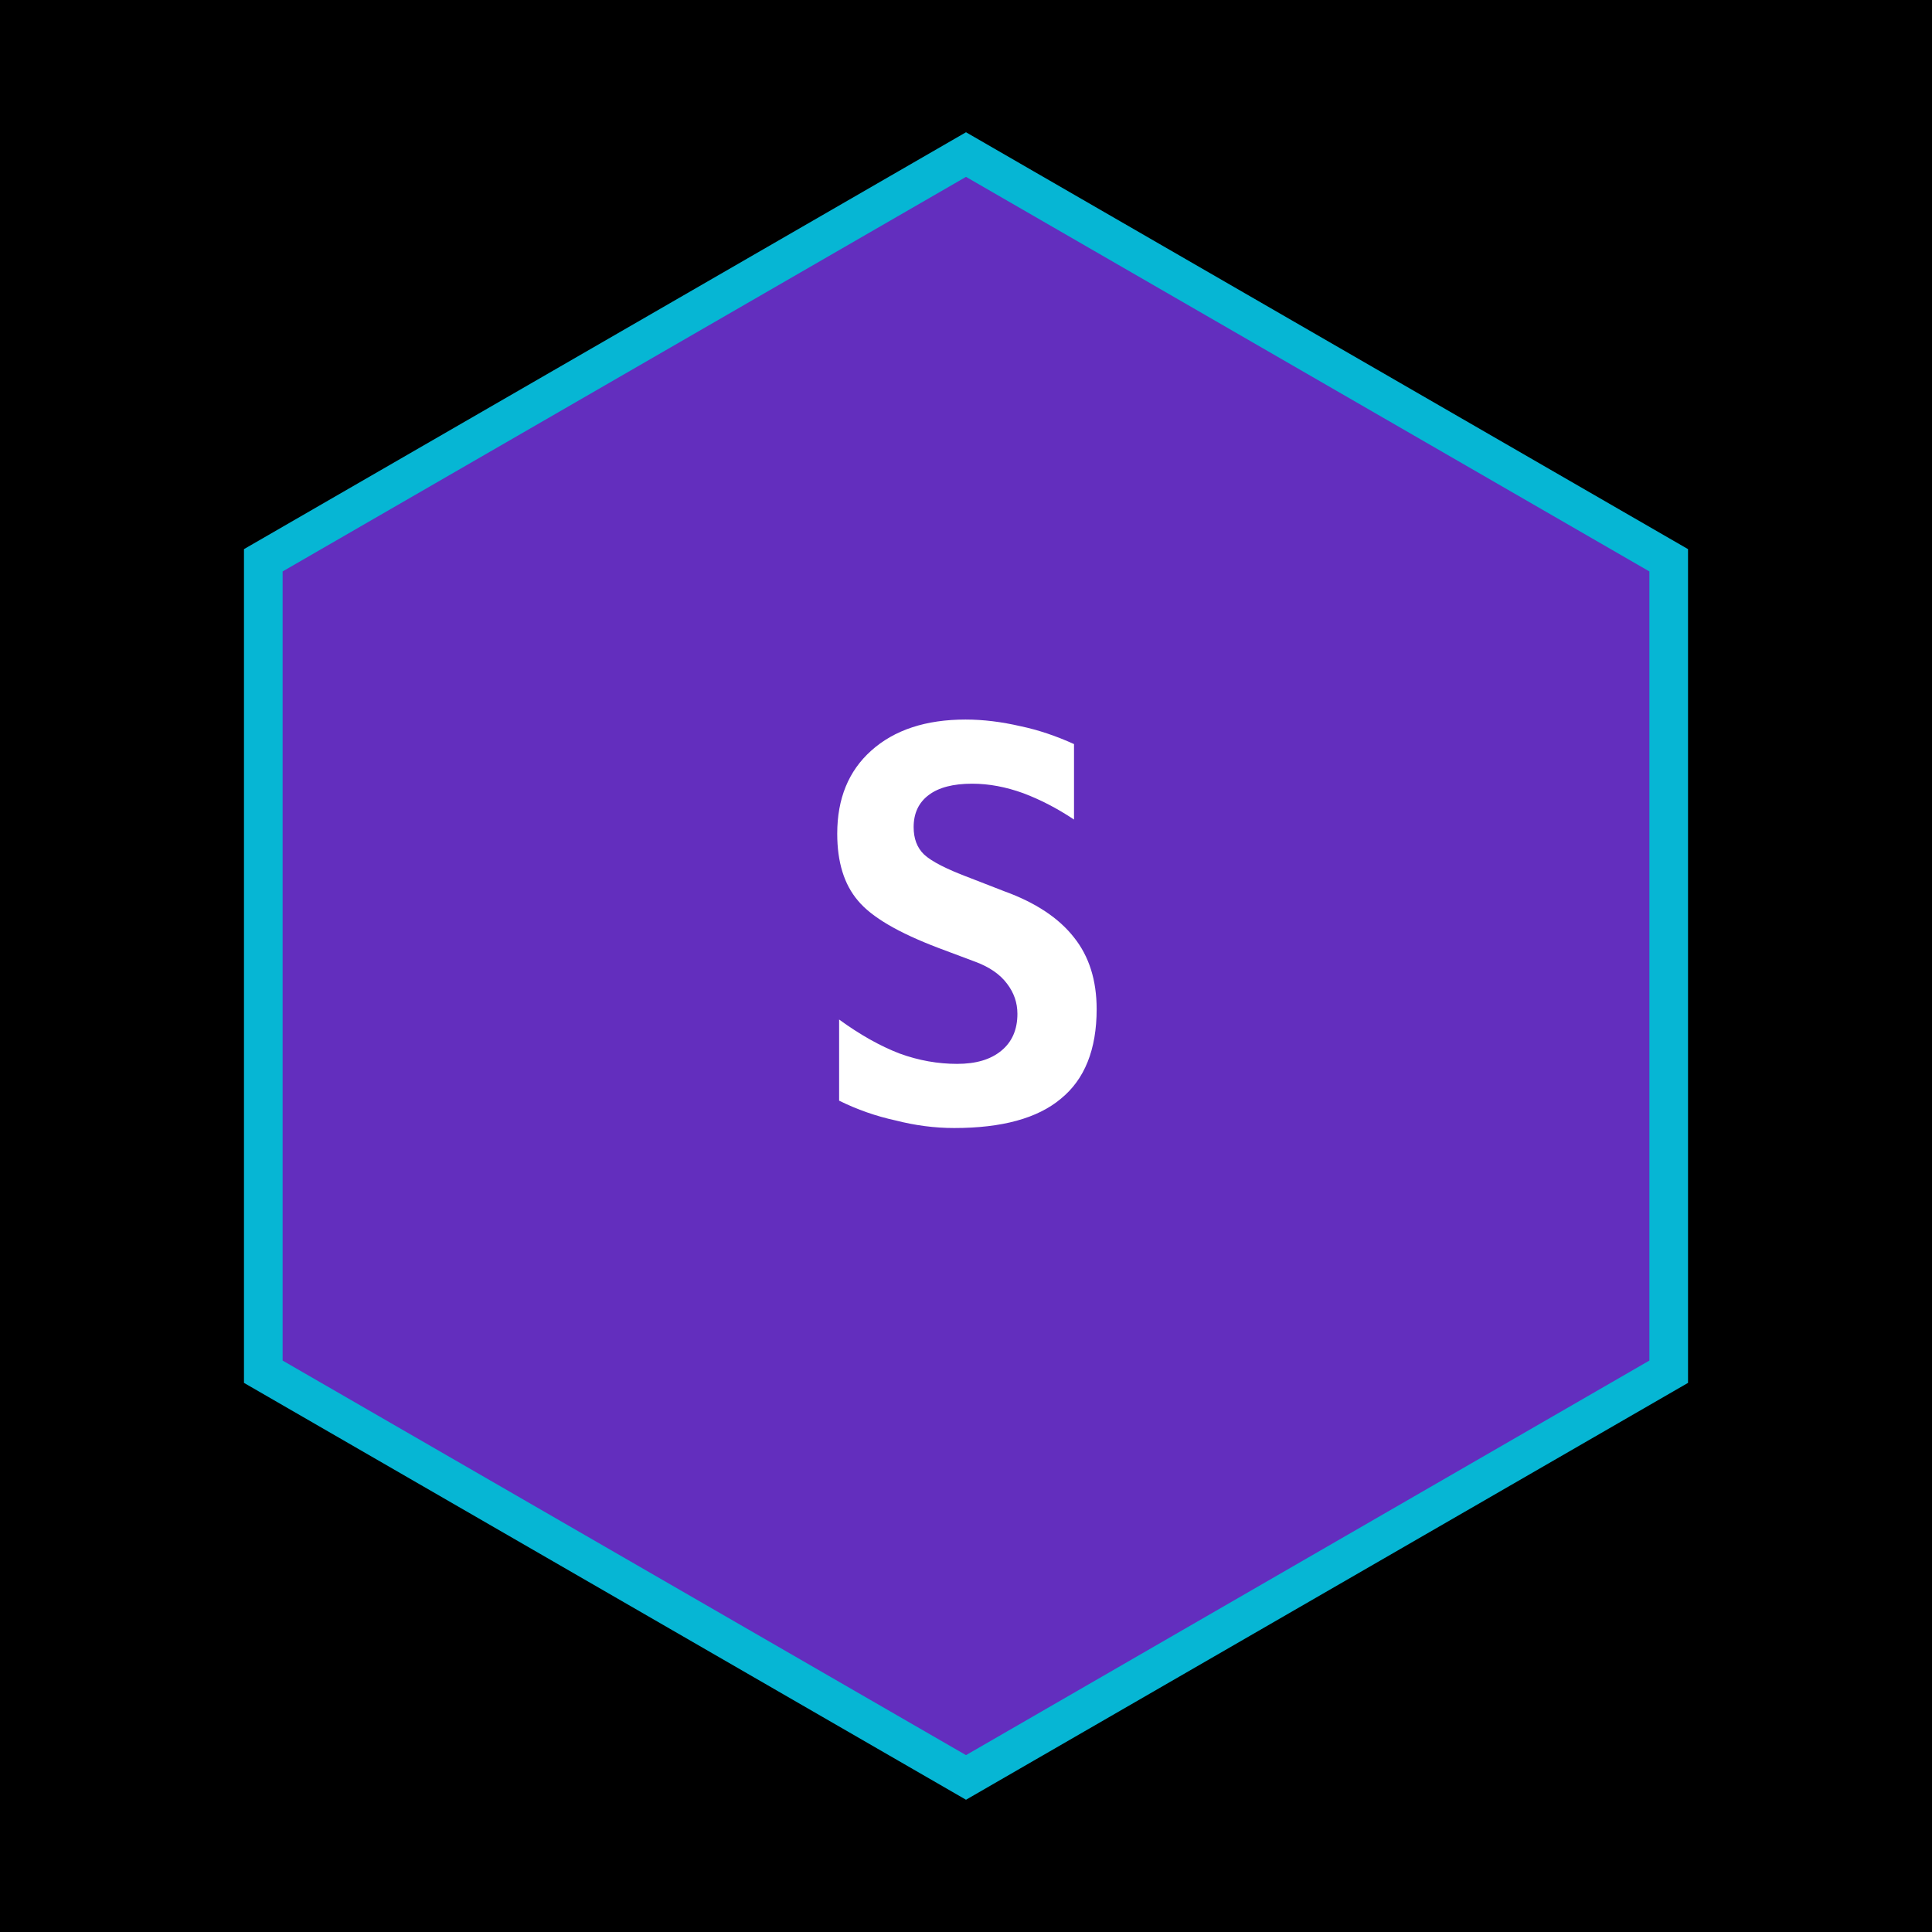
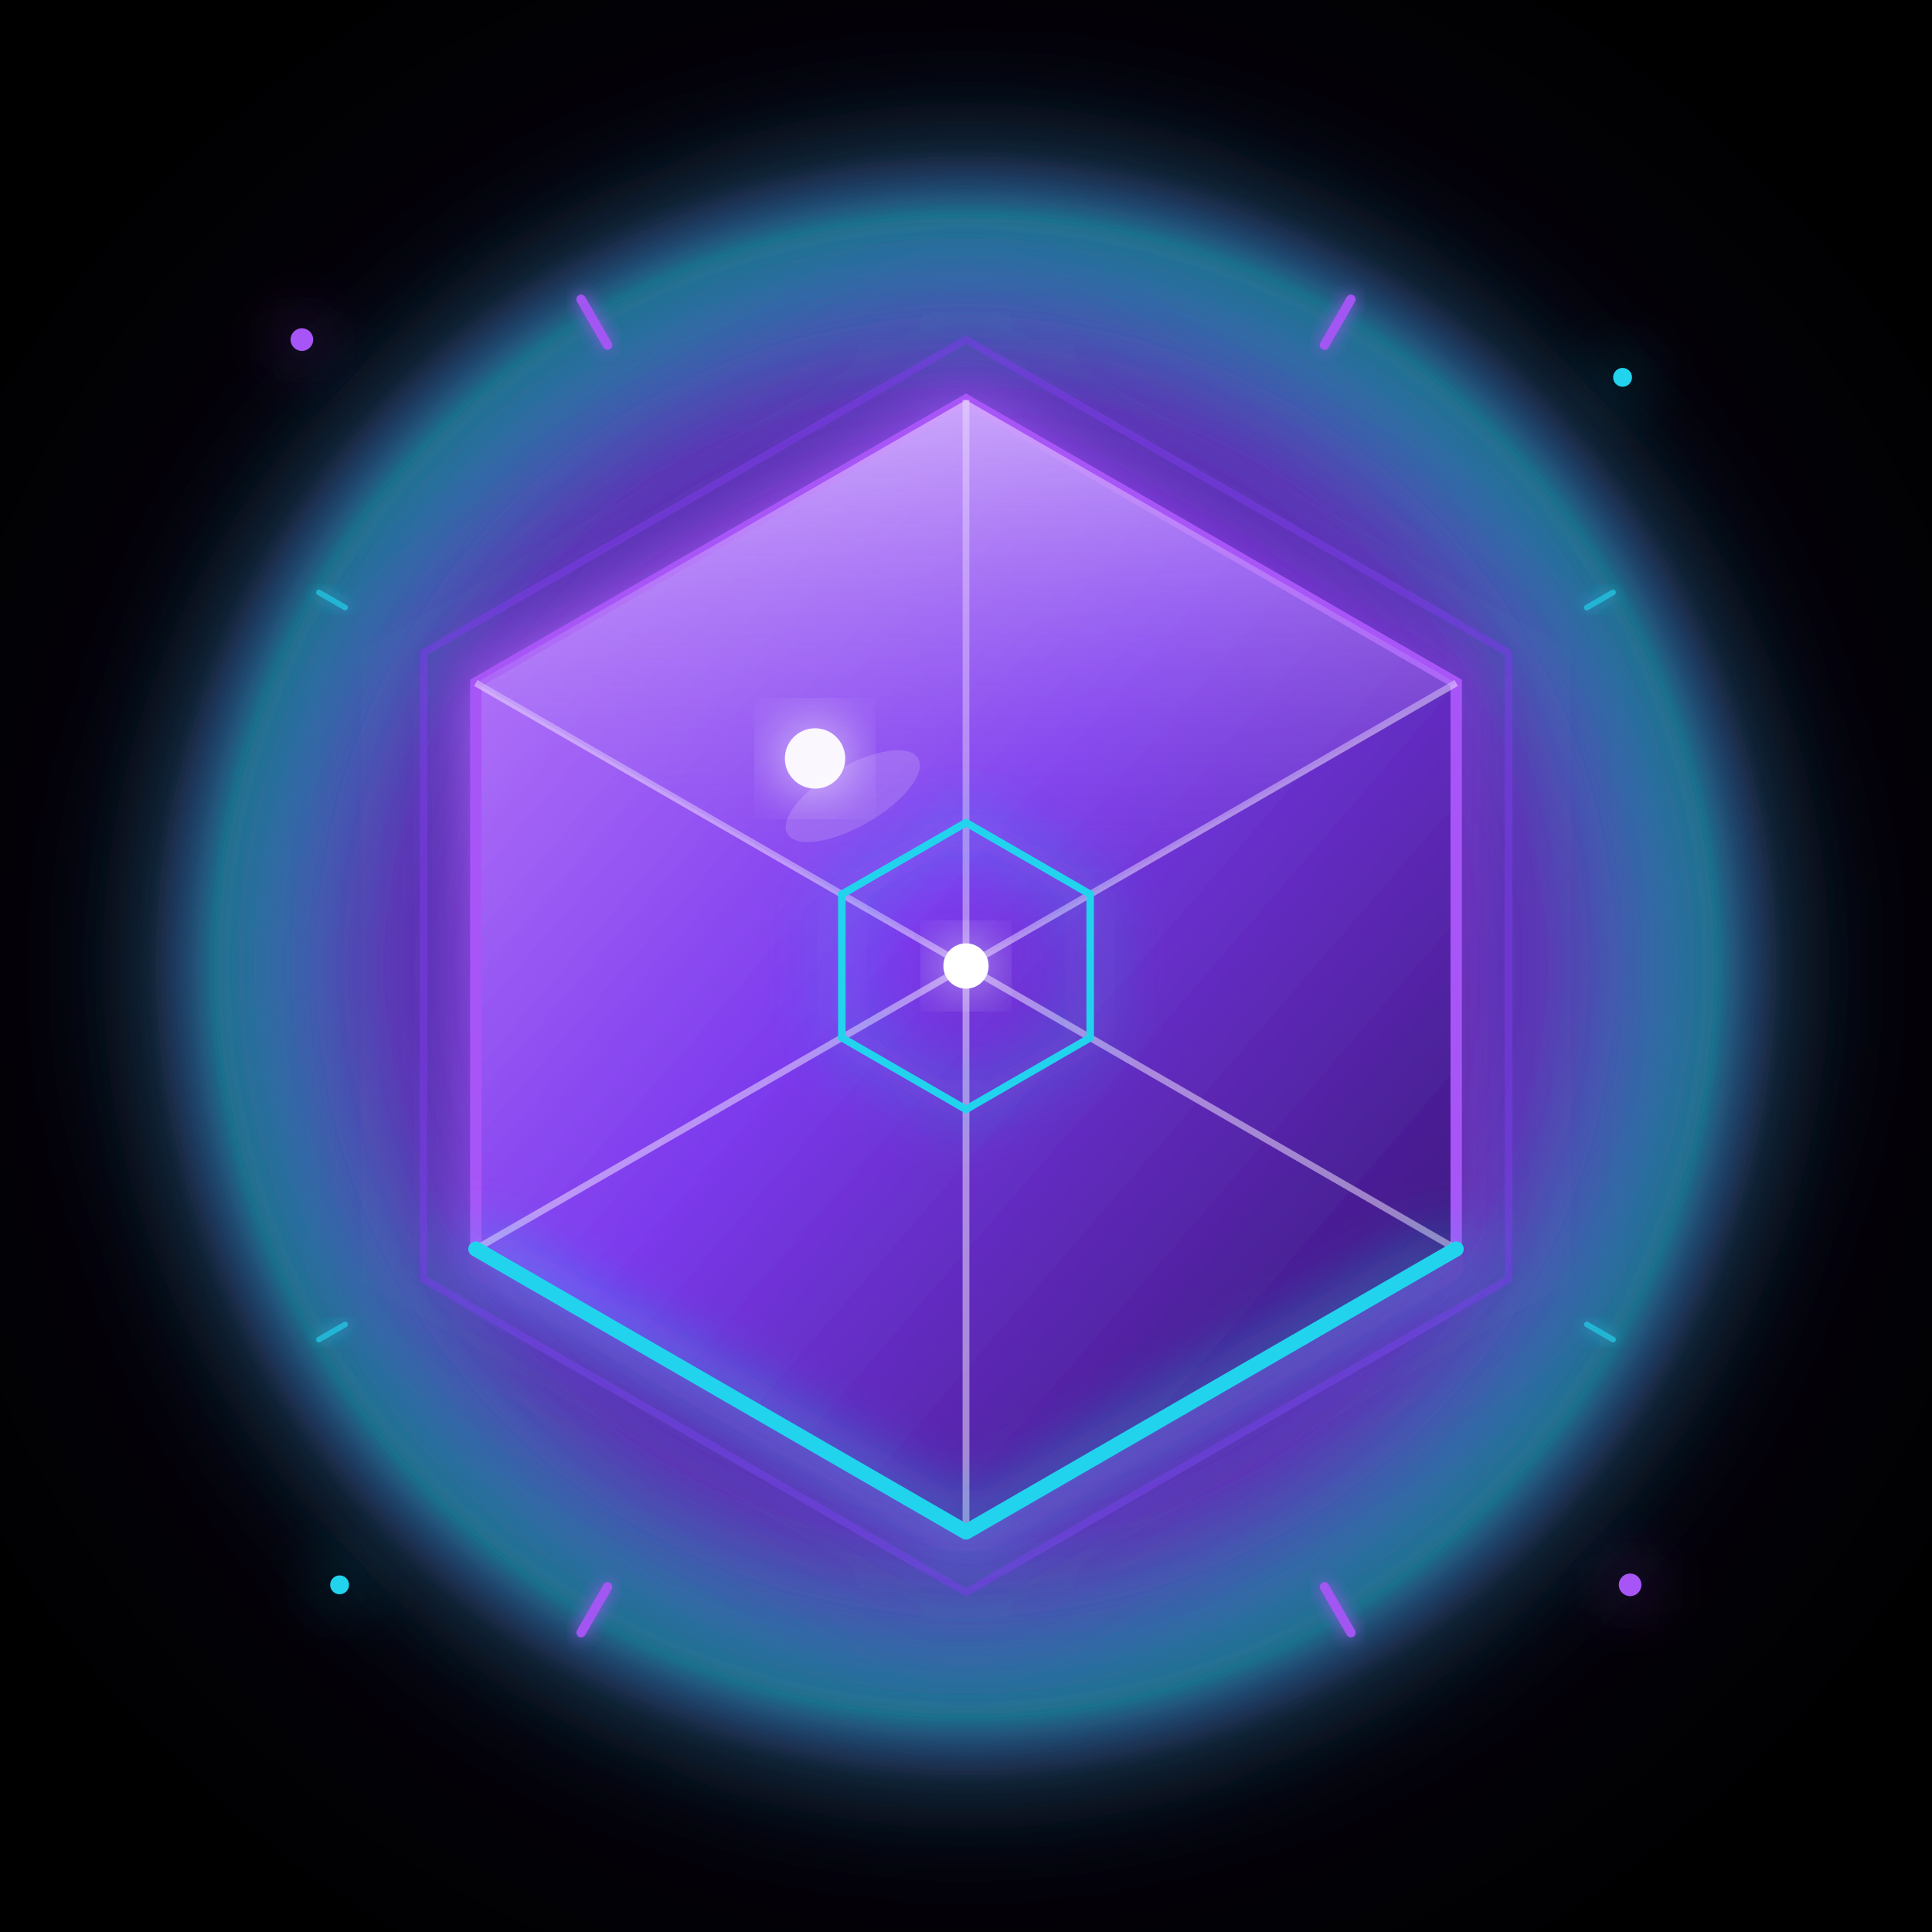
- <svg xmlns="http://www.w3.org/2000/svg" width="32" height="32" viewBox="0 0 32 32">
-   <rect width="32" height="32" fill="#000000" />
-   <polygon points="27.639,9.28 27.639,22.72 16,29.44 4.361,22.72 4.361,9.28 16,2.56" fill="#7c3aed" opacity="0.8" />
-   <polygon points="27.639,9.28 27.639,22.72 16,29.44 4.361,22.72 4.361,9.28 16,2.56" fill="none" stroke="#06b6d4" stroke-width="0.64" />
-   <text x="16" y="18.56" text-anchor="middle" font-size="8.96" fill="#ffffff" font-family="monospace" font-weight="bold">S</text>
+ <svg xmlns="http://www.w3.org/2000/svg" viewBox="0 0 512 512" width="32" height="32">
+   <defs>
+     <filter id="glow" x="-50%" y="-50%" width="200%" height="200%">
+       <feGaussianBlur stdDeviation="8" result="b" />
+       <feMerge>
+         <feMergeNode in="b" />
+         <feMergeNode in="SourceGraphic" />
+       </feMerge>
+     </filter>
+     <filter id="bloom" x="-50%" y="-50%" width="200%" height="200%">
+       <feGaussianBlur stdDeviation="18" result="b" />
+       <feMerge>
+         <feMergeNode in="b" />
+         <feMergeNode in="b" />
+         <feMergeNode in="SourceGraphic" />
+       </feMerge>
+     </filter>
+     <filter id="runeglow" x="-50%" y="-50%" width="200%" height="200%">
+       <feGaussianBlur stdDeviation="2.2" result="b" />
+       <feMerge>
+         <feMergeNode in="b" />
+         <feMergeNode in="SourceGraphic" />
+       </feMerge>
+     </filter>
+     <radialGradient id="bg" cx="50%" cy="50%" r="60%">
+       <stop offset="0%" stop-color="#1a0a3a" />
+       <stop offset="35%" stop-color="#0a0418" />
+       <stop offset="100%" stop-color="#000000" />
+     </radialGradient>
+     <linearGradient id="gemFill" x1="0%" y1="0%" x2="100%" y2="100%">
+       <stop offset="0%" stop-color="#c084fc" />
+       <stop offset="45%" stop-color="#7c3aed" />
+       <stop offset="100%" stop-color="#2e1065" />
+     </linearGradient>
+     <linearGradient id="gemFacet" x1="0%" y1="0%" x2="0%" y2="100%">
+       <stop offset="0%" stop-color="#e9d5ff" stop-opacity="0.95" />
+       <stop offset="100%" stop-color="#7c3aed" stop-opacity="0.1" />
+     </linearGradient>
+     <radialGradient id="portal" cx="50%" cy="50%" r="50%">
+       <stop offset="0%" stop-color="#7c3aed" stop-opacity="0" />
+       <stop offset="70%" stop-color="#7c3aed" stop-opacity="0.45" />
+       <stop offset="92%" stop-color="#22d3ee" stop-opacity="0.35" />
+       <stop offset="100%" stop-color="#7c3aed" stop-opacity="0" />
+     </radialGradient>
+   </defs>
+   <rect width="512" height="512" fill="#000" />
+   <rect width="512" height="512" fill="url(#bg)" />
+   <circle cx="256" cy="256" r="220" fill="url(#portal)" opacity="0.9" filter="url(#bloom)" />
+   <line x1="446" y1="256" x2="460" y2="256" stroke="#a855f7" stroke-width="2.5" stroke-linecap="round" opacity="0.95" filter="url(#runeglow)" />
+   <line x1="351" y1="420.545" x2="358" y2="432.669" stroke="#a855f7" stroke-width="2.5" stroke-linecap="round" opacity="0.95" filter="url(#runeglow)" />
+   <line x1="161" y1="420.545" x2="154" y2="432.669" stroke="#a855f7" stroke-width="2.5" stroke-linecap="round" opacity="0.95" filter="url(#runeglow)" />
+   <line x1="66" y1="256" x2="52" y2="256" stroke="#a855f7" stroke-width="2.5" stroke-linecap="round" opacity="0.95" filter="url(#runeglow)" />
+   <line x1="161" y1="91.455" x2="154" y2="79.331" stroke="#a855f7" stroke-width="2.5" stroke-linecap="round" opacity="0.95" filter="url(#runeglow)" />
+   <line x1="351" y1="91.455" x2="358" y2="79.331" stroke="#a855f7" stroke-width="2.5" stroke-linecap="round" opacity="0.95" filter="url(#runeglow)" />
+   <line x1="420.545" y1="351" x2="427.473" y2="355" stroke="#22d3ee" stroke-width="1.5" stroke-linecap="round" opacity="0.7" filter="url(#runeglow)" />
+   <line x1="256" y1="446" x2="256" y2="454" stroke="#22d3ee" stroke-width="1.5" stroke-linecap="round" opacity="0.7" filter="url(#runeglow)" />
+   <line x1="91.455" y1="351" x2="84.527" y2="355" stroke="#22d3ee" stroke-width="1.5" stroke-linecap="round" opacity="0.7" filter="url(#runeglow)" />
+   <line x1="91.455" y1="161" x2="84.527" y2="157" stroke="#22d3ee" stroke-width="1.5" stroke-linecap="round" opacity="0.7" filter="url(#runeglow)" />
+   <line x1="256" y1="66" x2="256" y2="58" stroke="#22d3ee" stroke-width="1.5" stroke-linecap="round" opacity="0.7" filter="url(#runeglow)" />
+   <line x1="420.545" y1="161" x2="427.473" y2="157" stroke="#22d3ee" stroke-width="1.5" stroke-linecap="round" opacity="0.7" filter="url(#runeglow)" />
+   <path d="M256,90L399.76,173L399.76,339L256,422L112.24,339L112.24,173Z" fill="none" stroke="#7c3aed" stroke-width="2" opacity="0.5" filter="url(#bloom)" />
+   <path d="M256,106L385.904,181L385.904,331L256,406L126.096,331L126.096,181Z" fill="url(#gemFill)" stroke="#a855f7" stroke-width="3" filter="url(#glow)" />
+   <line x1="256" y1="256" x2="256" y2="106" stroke="#f5e9ff" stroke-width="1.8" opacity="0.5" />
+   <line x1="256" y1="256" x2="385.904" y2="181" stroke="#f5e9ff" stroke-width="1.8" opacity="0.5" />
+   <line x1="256" y1="256" x2="385.904" y2="331" stroke="#f5e9ff" stroke-width="1.8" opacity="0.5" />
+   <line x1="256" y1="256" x2="256" y2="406" stroke="#f5e9ff" stroke-width="1.8" opacity="0.5" />
+   <line x1="256" y1="256" x2="126.096" y2="331" stroke="#f5e9ff" stroke-width="1.8" opacity="0.5" />
+   <line x1="256" y1="256" x2="126.096" y2="181" stroke="#f5e9ff" stroke-width="1.8" opacity="0.5" />
+   <path d="M 126.096 181 L 256 106 L 385.904 181 L 256 256 Z" fill="url(#gemFacet)" opacity="0.65" />
+   <path d="M256,218L288.909,237L288.909,275L256,294L223.091,275L223.091,237Z" fill="none" stroke="#22d3ee" stroke-width="2" filter="url(#glow)" />
+   <circle cx="256" cy="256" r="6" fill="#fff" filter="url(#glow)" />
+   <path d="M 385.904 331 L 256 406 L 126.096 331" fill="none" stroke="#22d3ee" stroke-width="4" stroke-linecap="round" stroke-linejoin="round" filter="url(#glow)" />
+   <circle cx="216" cy="201" r="8" fill="#fff" opacity="0.95" filter="url(#glow)" />
+   <ellipse cx="226" cy="211" rx="20" ry="8" fill="#fff" opacity="0.15" transform="rotate(-30 226 211)" />
+   <g filter="url(#glow)">
+     <circle cx="80" cy="90" r="3" fill="#a855f7" />
+     <circle cx="430" cy="100" r="2.5" fill="#22d3ee" />
+     <circle cx="90" cy="420" r="2.5" fill="#22d3ee" />
+     <circle cx="432" cy="420" r="3" fill="#a855f7" />
+   </g>
</svg>
